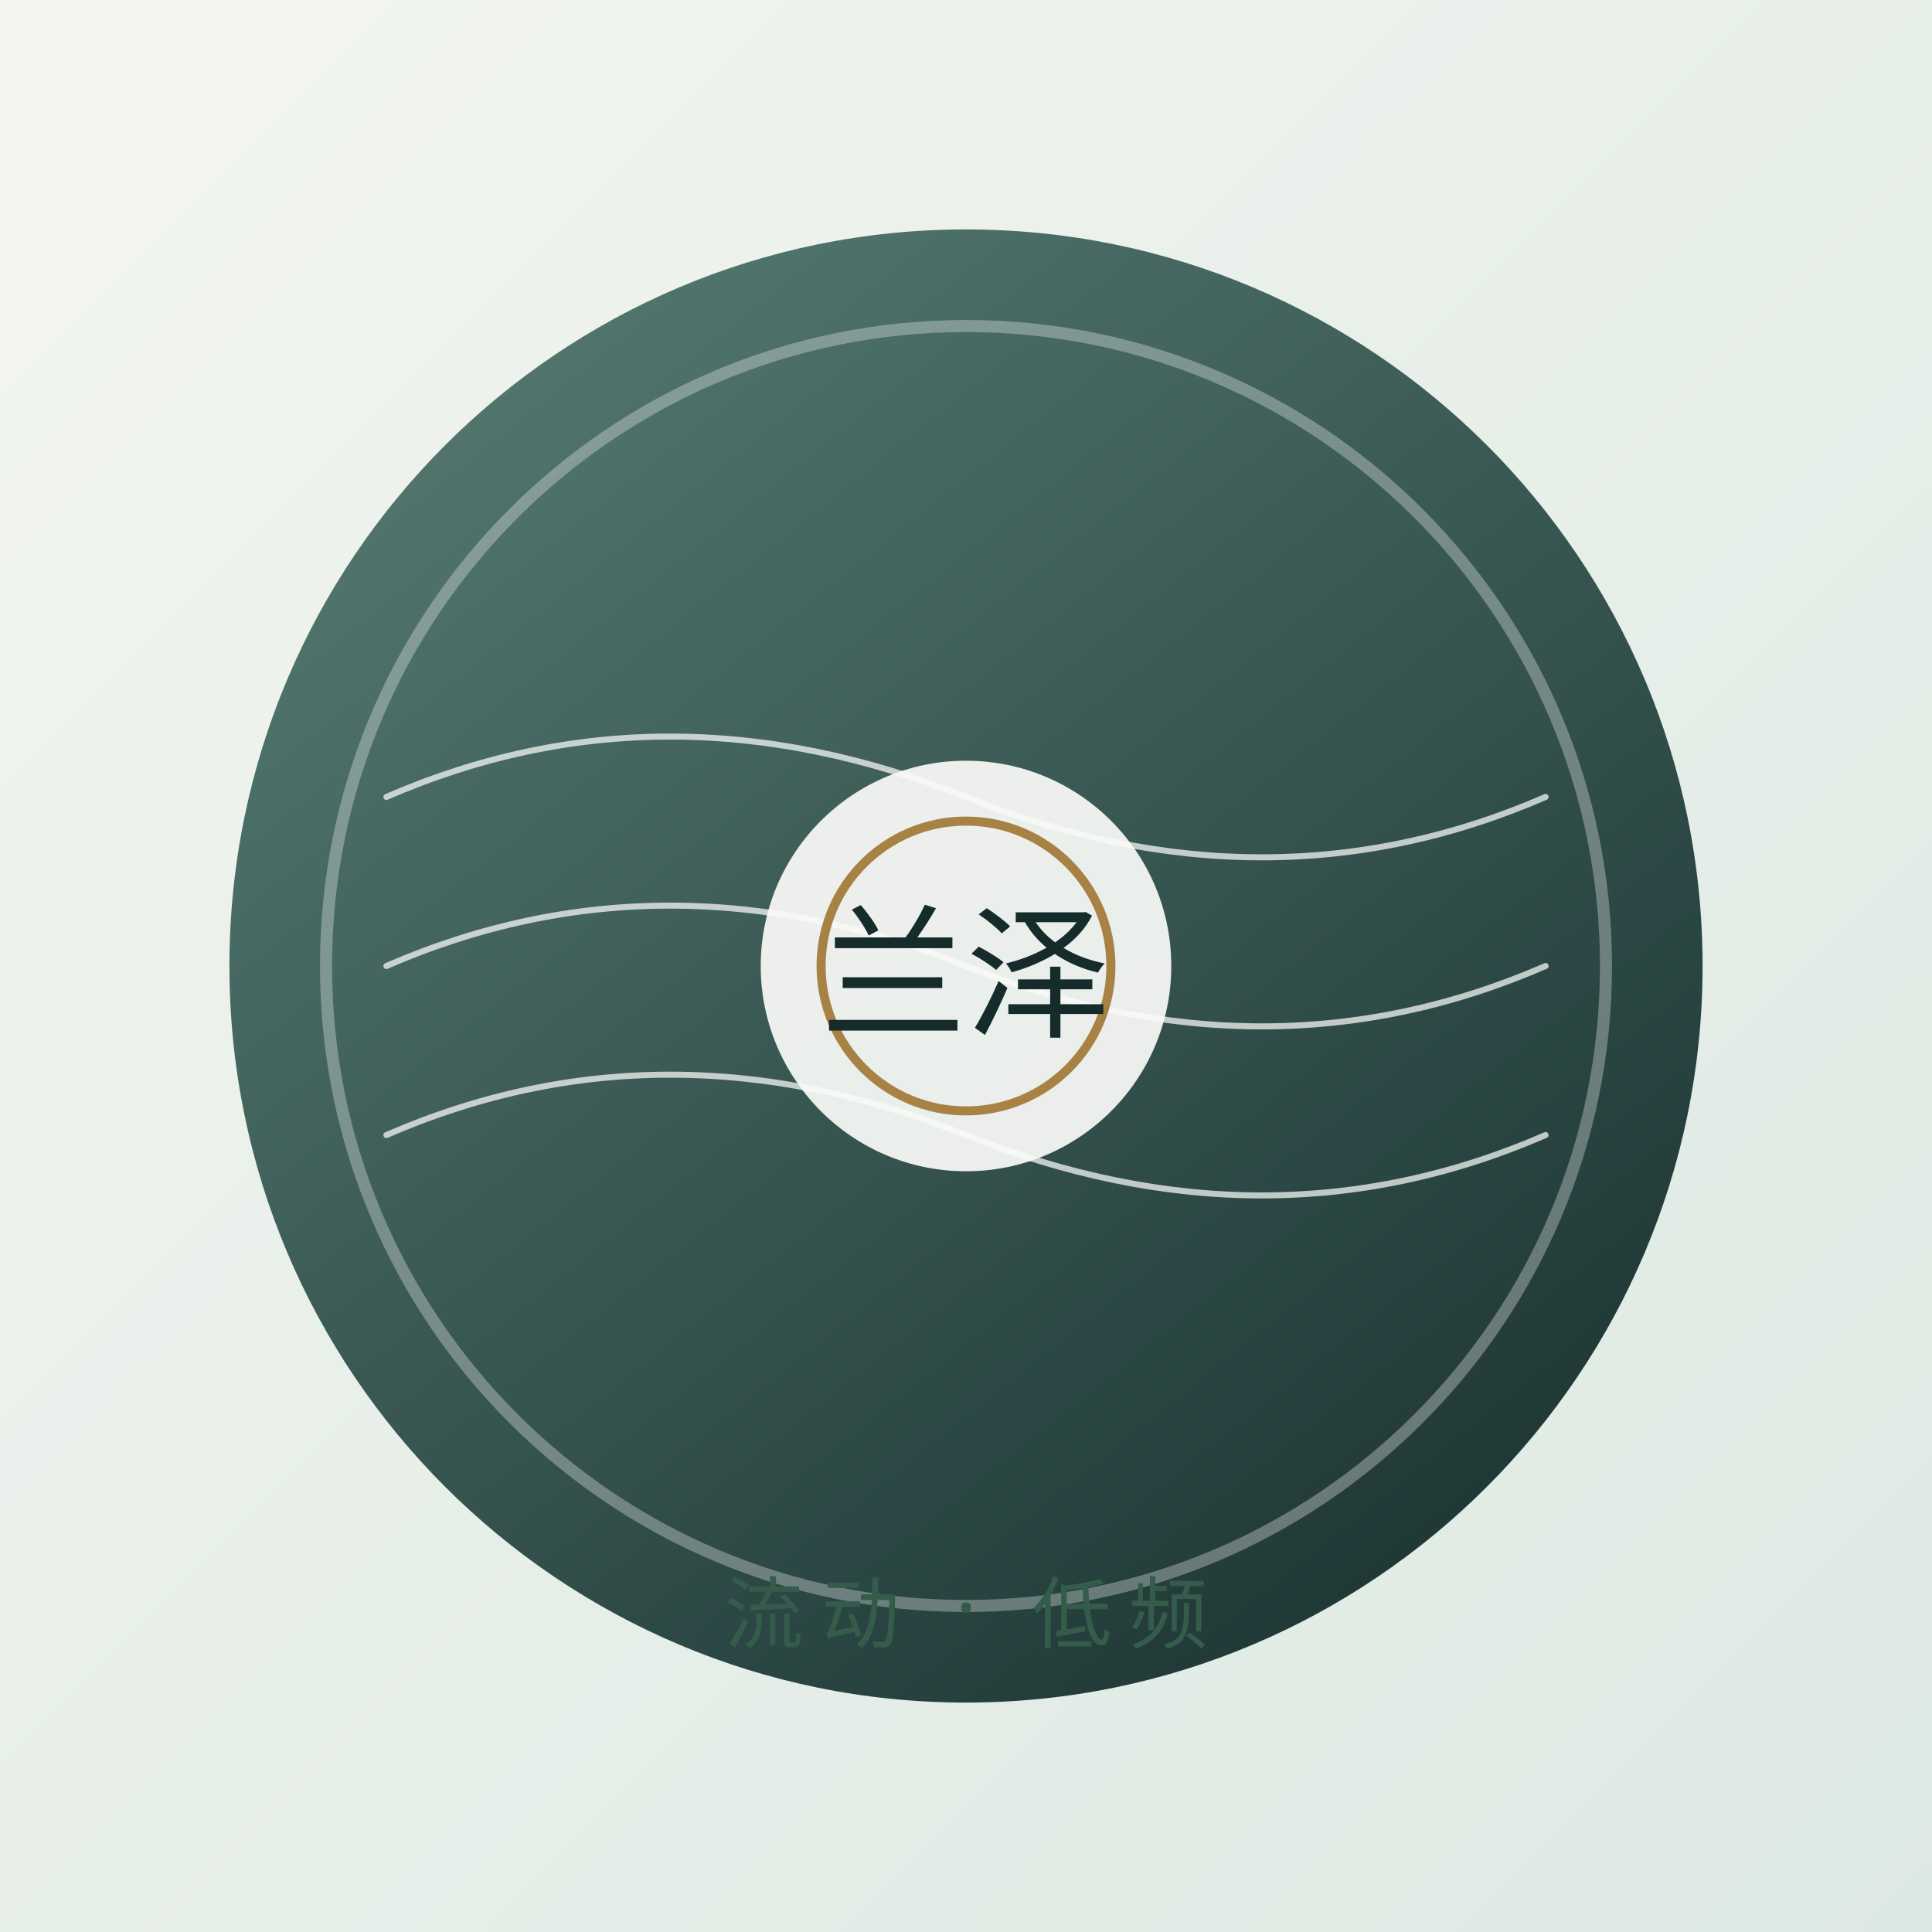
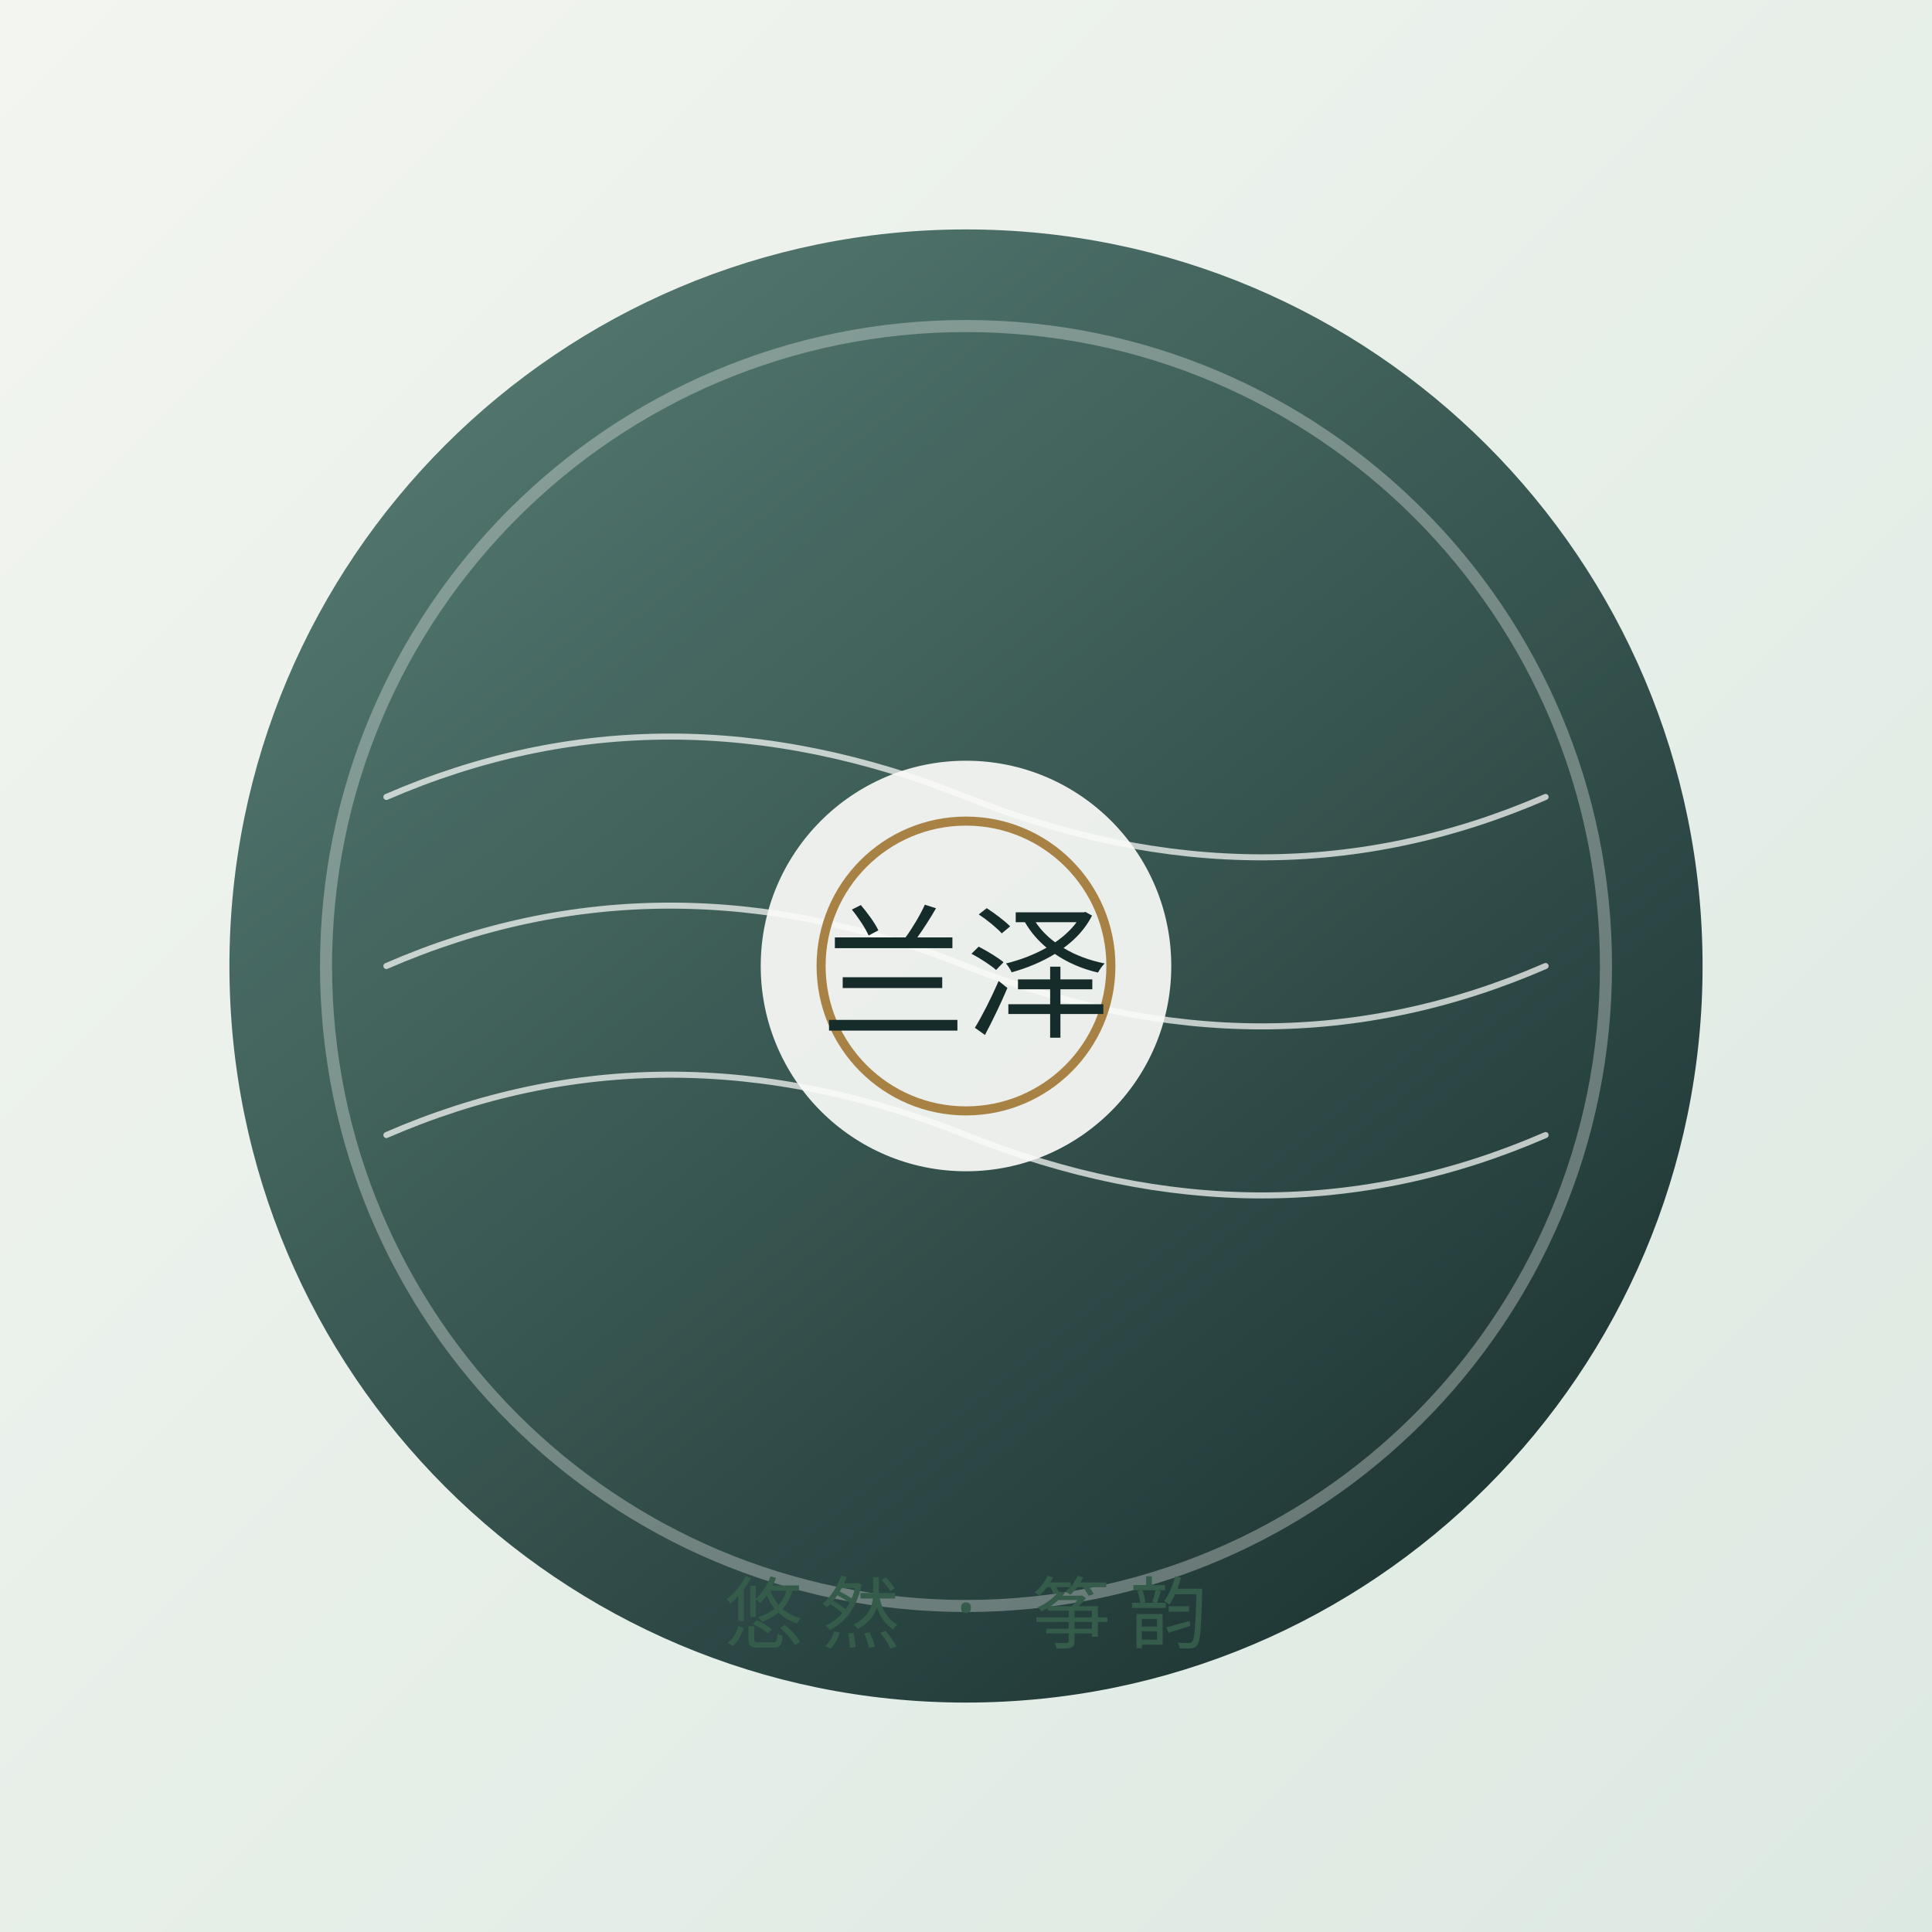
<svg xmlns="http://www.w3.org/2000/svg" width="320" height="320" viewBox="0 0 320 320" role="img" aria-labelledby="title desc">
  <defs>
    <linearGradient id="paper" x1="0" y1="0" x2="1" y2="1">
      <stop offset="0" stop-color="#f3f5f0" />
      <stop offset="1" stop-color="#dce9e2" />
    </linearGradient>
    <linearGradient id="ink" x1="0" y1="0" x2="0.8" y2="1">
      <stop offset="0" stop-color="#517a70" />
      <stop offset="1" stop-color="#102827" />
    </linearGradient>
  </defs>
  <rect width="320" height="320" fill="url(#paper)" />
  <circle cx="160" cy="160" r="122" fill="url(#ink)" opacity="0.94" />
  <circle cx="160" cy="160" r="106" fill="none" stroke="#fbfcf9" stroke-opacity="0.32" stroke-width="2" />
  <g fill="none" stroke="#fbfcf9" stroke-linecap="round" opacity="0.72">
    <path d="M64 132 Q110 112 160 132 T256 132" />
    <path d="M64 160 Q110 140 160 160 T256 160" />
    <path d="M64 188 Q110 168 160 188 T256 188" />
  </g>
  <circle cx="160" cy="160" r="34" fill="#fbfcf9" opacity="0.92" />
  <circle cx="160" cy="160" r="24" fill="none" stroke="#a88245" stroke-width="1.5" />
  <text x="160" y="170" text-anchor="middle" font-family="serif" font-size="24" fill="#162c2b">兰泽</text>
-   <text x="160" y="272" text-anchor="middle" font-family="serif" font-size="13" letter-spacing="3" fill="#355b4b">流动 · 低频</text>
+   <text x="160" y="272" text-anchor="middle" font-family="serif" font-size="13" letter-spacing="3" fill="#355b4b">悠然 · 筝韵</text>
</svg>
